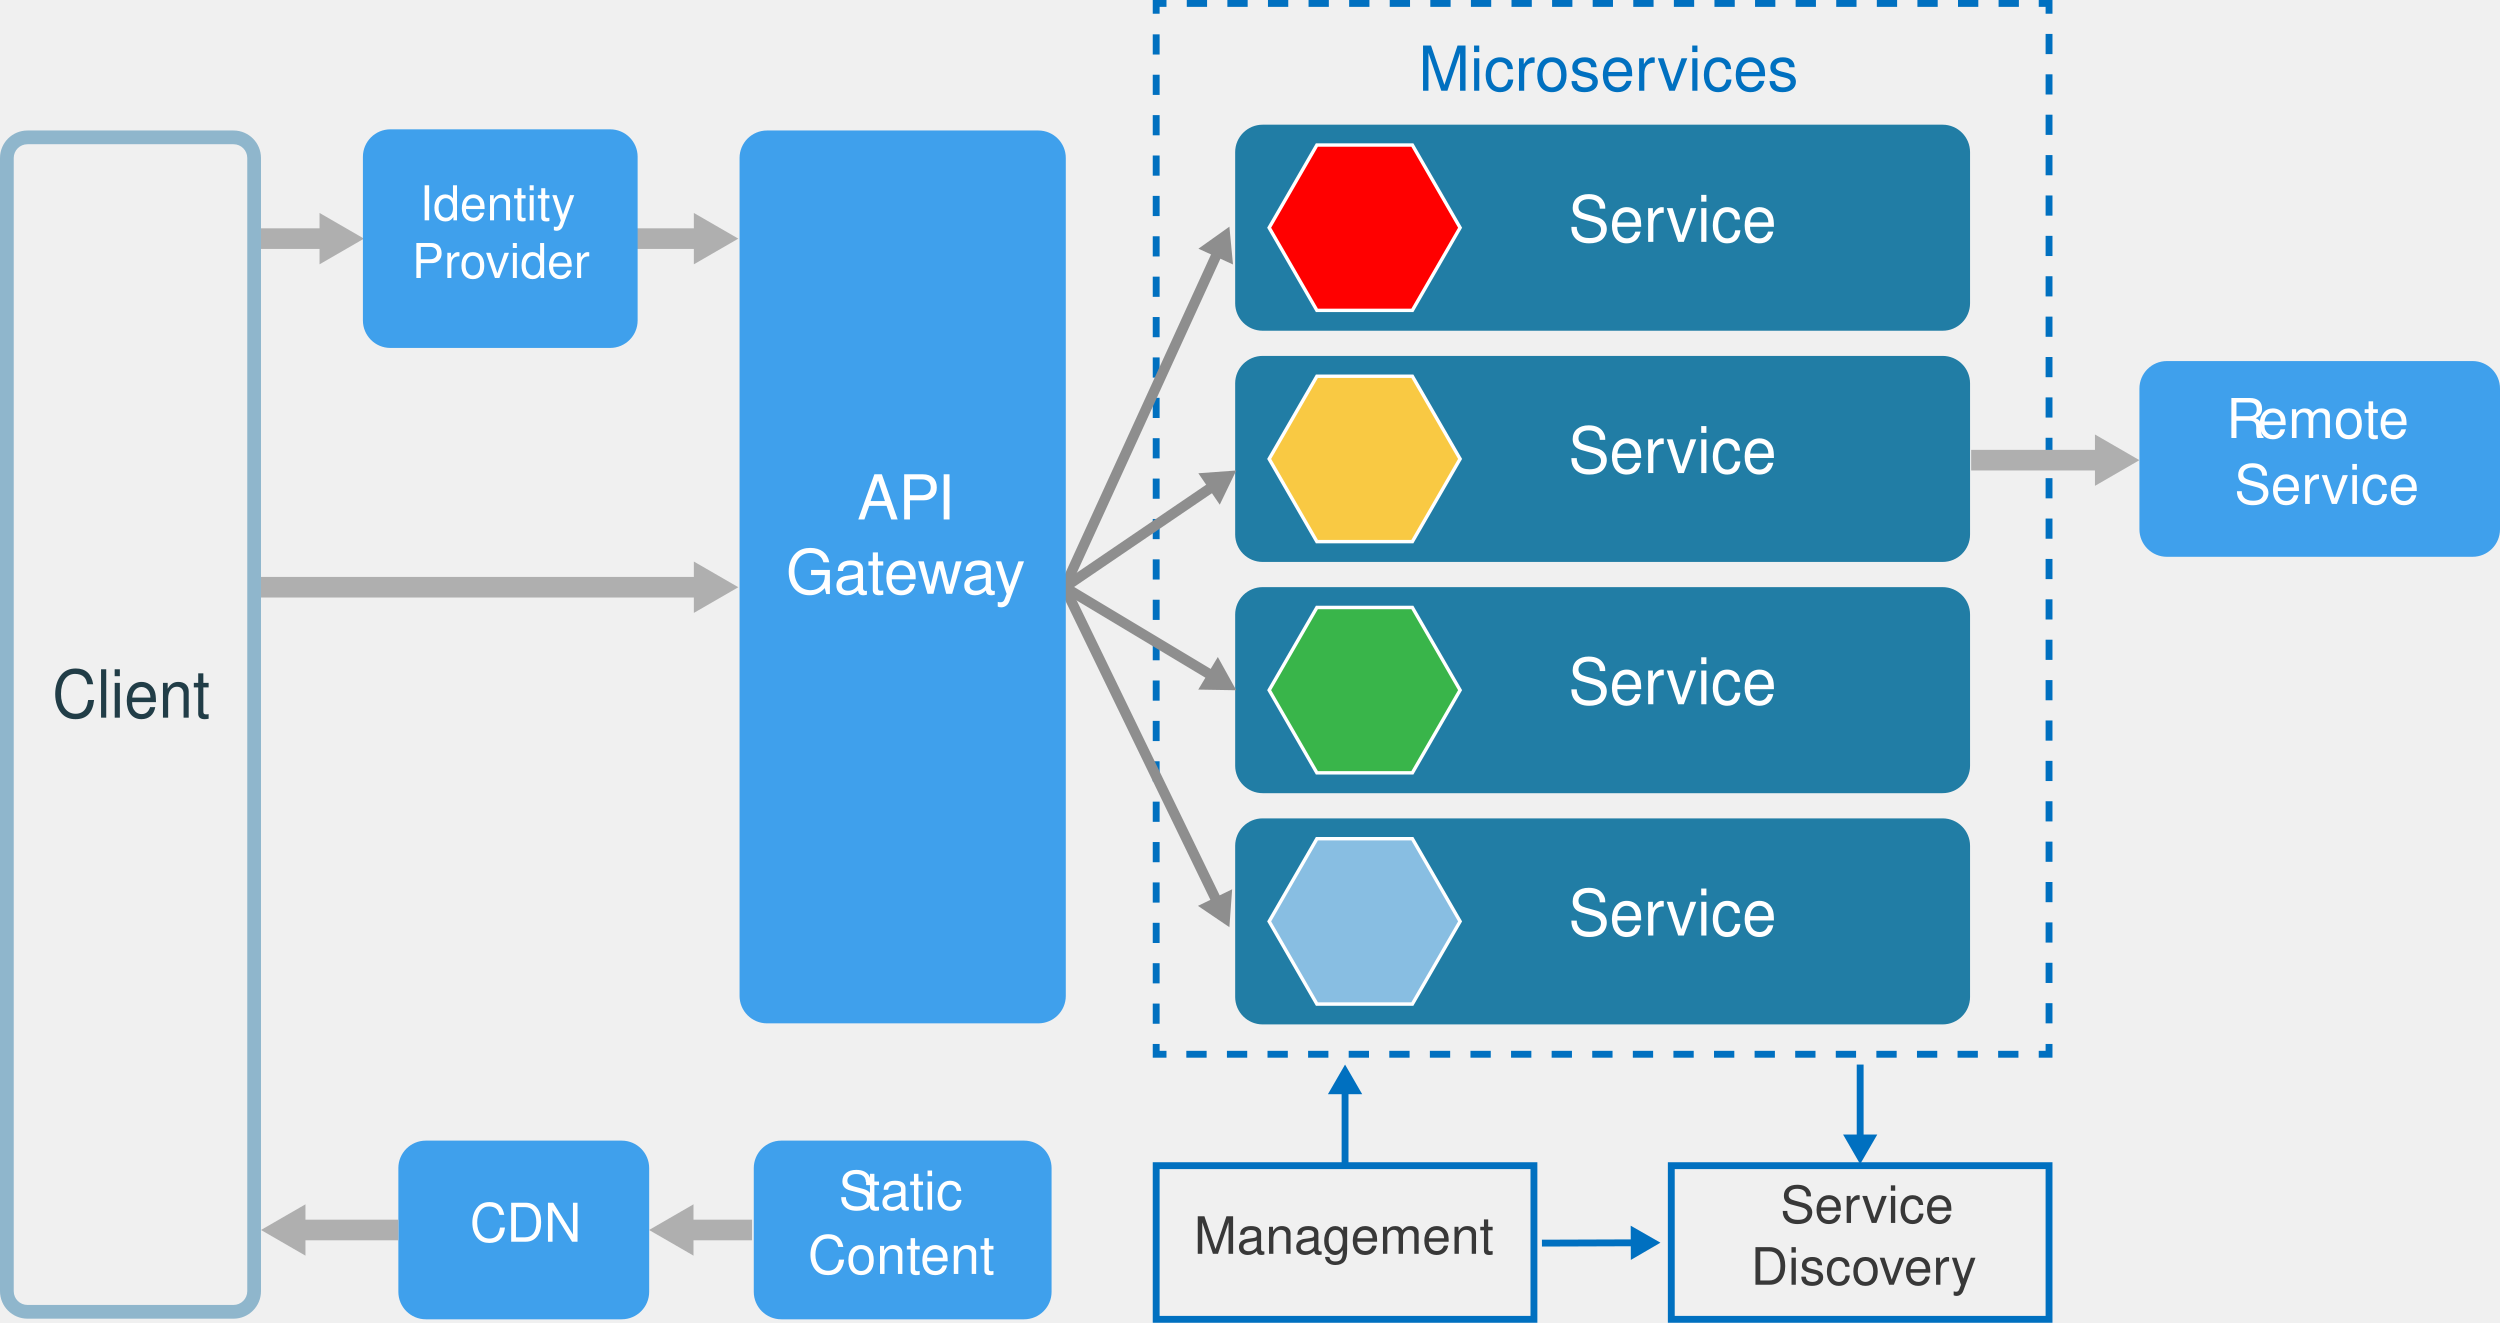
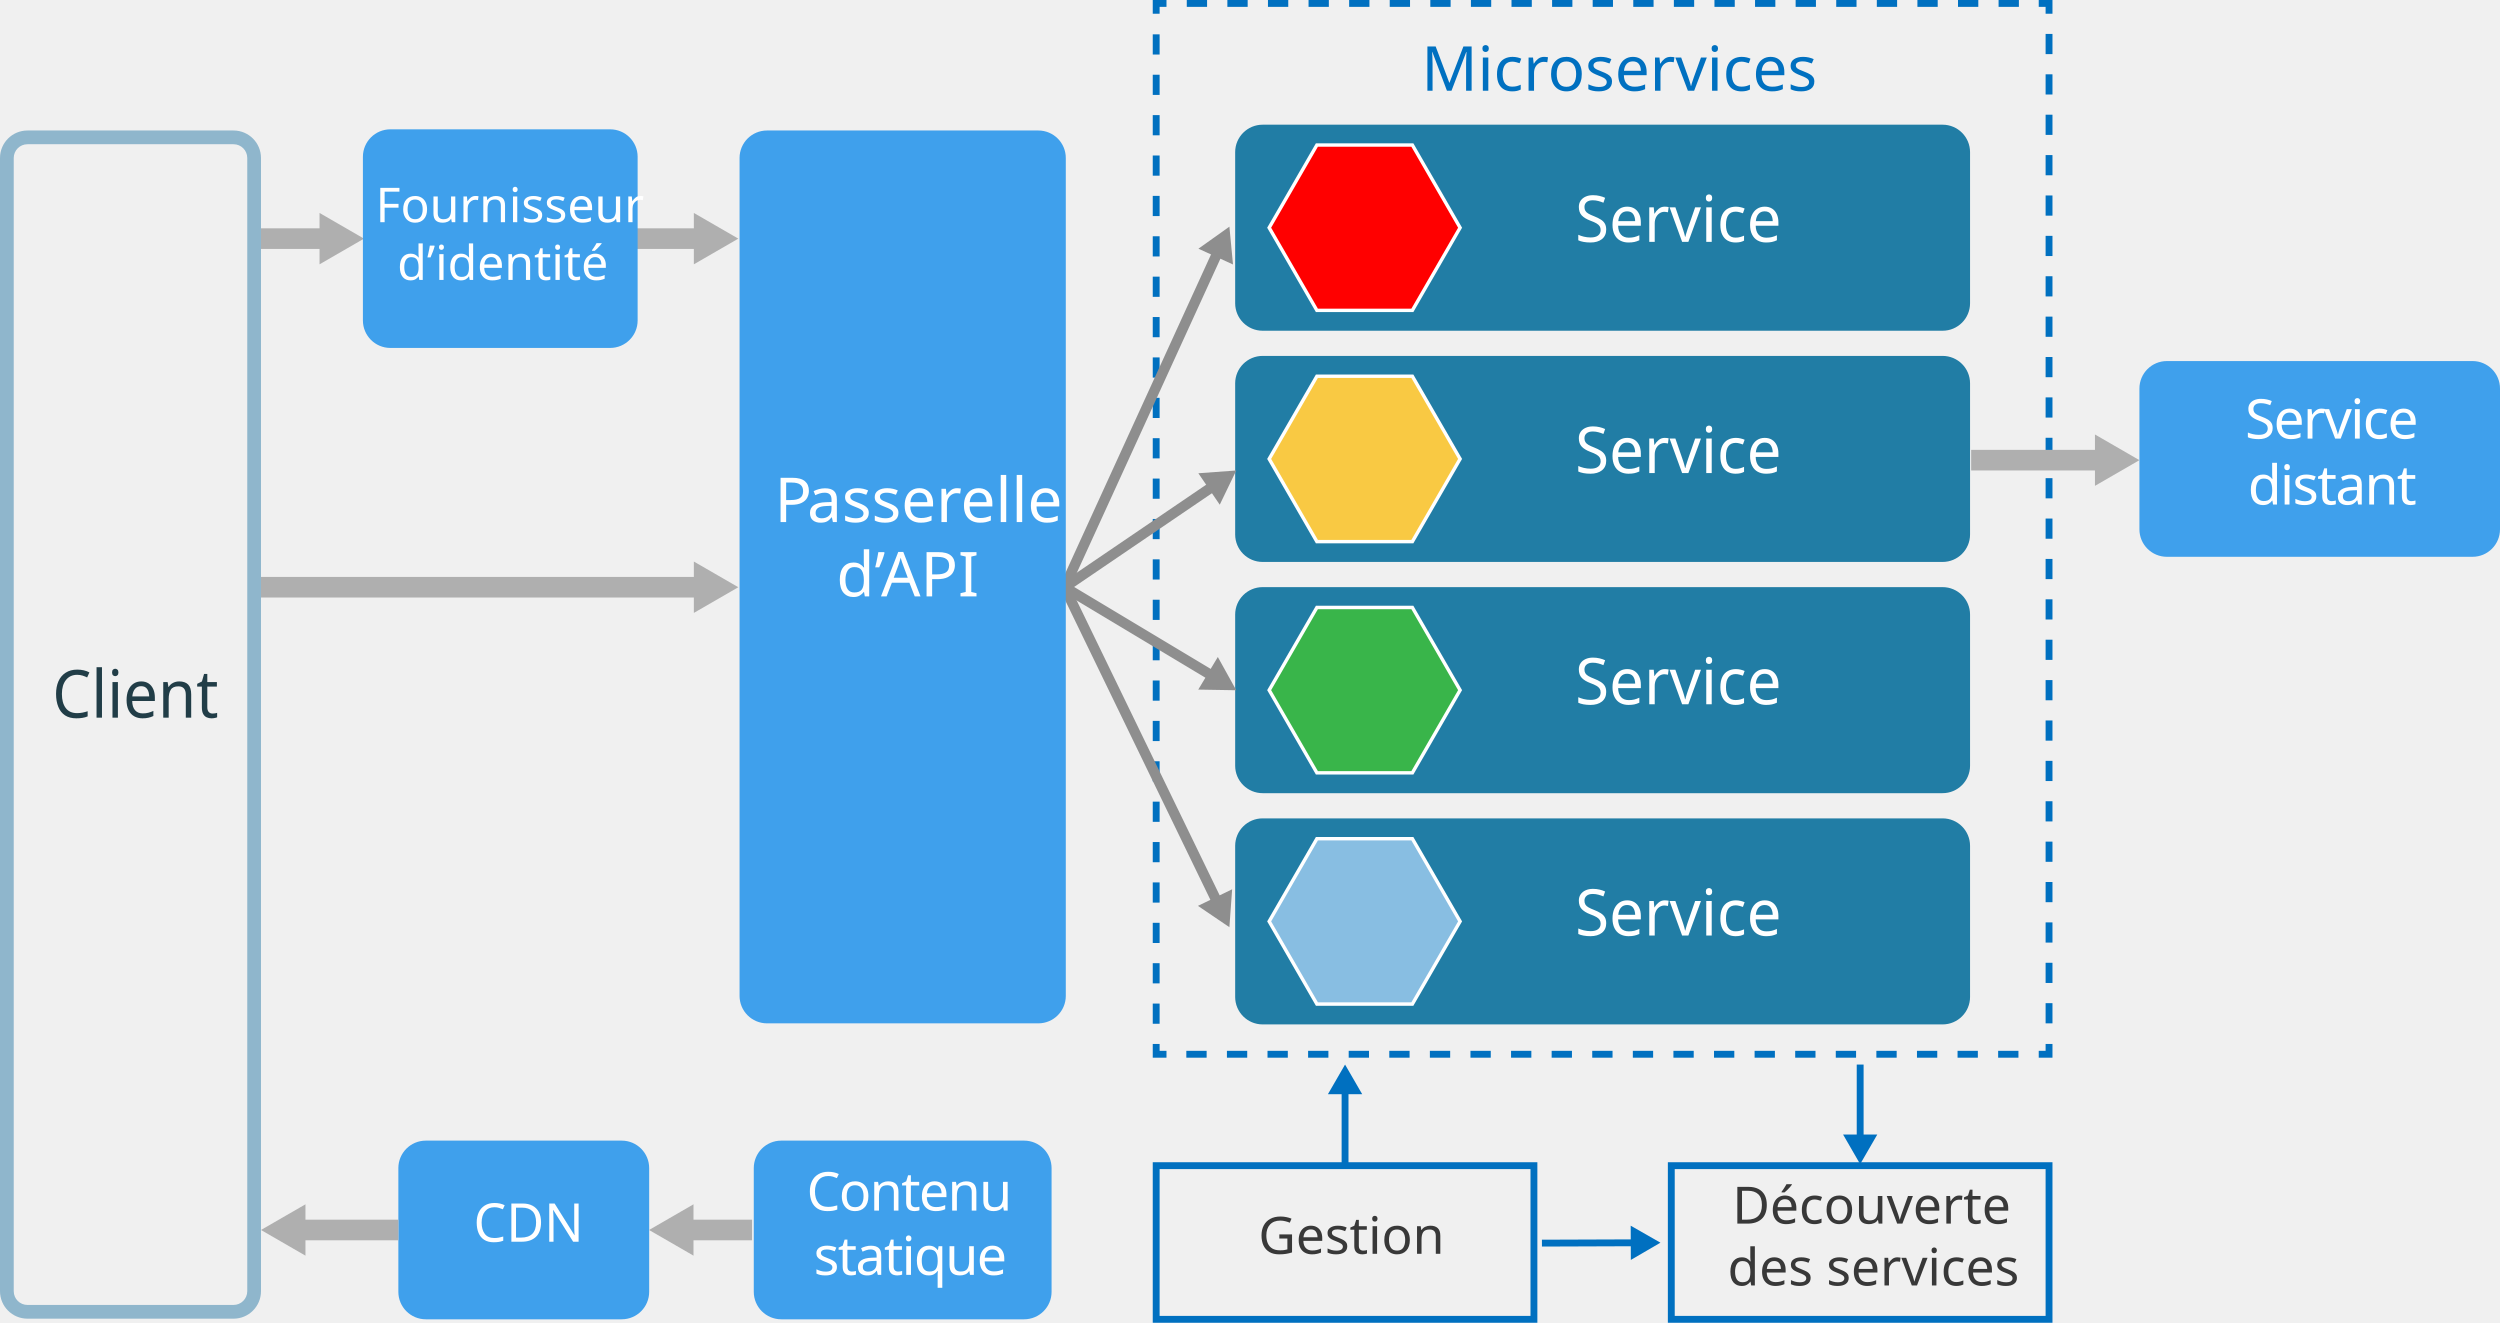
- <svg xmlns="http://www.w3.org/2000/svg" id="Layer_1" data-name="Layer 1" width="728" height="385.19" viewBox="0 0 728 385.19">
+ <svg xmlns="http://www.w3.org/2000/svg" viewBox="0 0 728 385.19">
  <defs>
-     <style>
- text{font-family:segoe-ui_normal,Segoe UI,Segoe,Segoe WP,Helvetica Neue,Helvetica,sans-serif;}.cls-1{fill:#3fa0ec;}.cls-2{font-size:16px;}.cls-10,.cls-2,.cls-23,.cls-24,.cls-27,.cls-6{fill:#fff;}.cls-3{letter-spacing:-0.03em;}.cls-4{fill:#8fb6cc;}.cls-5{font-size:19.34px;fill:#213d47;}.cls-6{font-size:15.58px;}.cls-15,.cls-16,.cls-17,.cls-21,.cls-7{fill:none;}.cls-7{stroke:#afafaf;stroke-width:6px;}.cls-11,.cls-12,.cls-13,.cls-14,.cls-15,.cls-16,.cls-17,.cls-21,.cls-7{stroke-miterlimit:10;}.cls-8{fill:#afafaf;}.cls-9{fill:#217da5;}.cls-10{font-size:18.77px;}.cls-11{fill:red;}.cls-11,.cls-12,.cls-13,.cls-14{stroke:#fff;}.cls-12{fill:#f9c943;}.cls-13{fill:#39b54a;}.cls-14{fill:#88bee2;}.cls-15,.cls-16,.cls-17{stroke:#0070c0;stroke-width:2px;}.cls-16{stroke-dasharray:5.91 5.91;}.cls-17{stroke-dasharray:5.88 5.88;}.cls-18,.cls-23{font-size:18.04px;}.cls-18,.cls-20{fill:#0070c0;}.cls-19{font-size:15px;fill:#383838;}.cls-21{stroke:#8e8e8e;stroke-width:3px;}.cls-22{fill:#8e8e8e;}.cls-24{font-size:15.61px;}.cls-25{letter-spacing:-0.03em;}.cls-26{letter-spacing:0em;}.cls-27{font-size:14px;}</style>
+     <style>.cls-1{fill:#3fa0ec;}.cls-2{fill:#8fb6cc;}.cls-10,.cls-11,.cls-12,.cls-14,.cls-3{fill:none;}.cls-3{stroke:#afafaf;stroke-width:6px;}.cls-10,.cls-11,.cls-12,.cls-14,.cls-3,.cls-6,.cls-7,.cls-8,.cls-9{stroke-miterlimit:10;}.cls-4{fill:#afafaf;}.cls-5{fill:#217da5;}.cls-6{fill:red;}.cls-6,.cls-7,.cls-8,.cls-9{stroke:#fff;}.cls-7{fill:#f9c943;}.cls-8{fill:#39b54a;}.cls-9{fill:#88bee2;}.cls-10,.cls-11,.cls-12{stroke:#0070c0;stroke-width:2px;}.cls-11{stroke-dasharray:5.91 5.91;}.cls-12{stroke-dasharray:5.88 5.88;}.cls-13,.cls-19{fill:#0070c0;}.cls-14{stroke:#8e8e8e;stroke-width:3px;}.cls-15{fill:#8e8e8e;}.cls-16,.cls-17,.cls-19,.cls-23,.cls-24{isolation:isolate;}.cls-16{font-size:19.34px;fill:#213d47;}.cls-16,.cls-17,.cls-18,.cls-19,.cls-20,.cls-22,.cls-23,.cls-24,.cls-25,.cls-26{font-family:SegoeUI, Segoe UI;}.cls-17{font-size:18.77px;}.cls-17,.cls-18,.cls-20,.cls-22,.cls-24,.cls-25{fill:#fff;}.cls-18{font-size:14px;}.cls-19,.cls-20{font-size:18.04px;}.cls-21{letter-spacing:-0.03em;}.cls-22{font-size:16px;letter-spacing:-0.03em;}.cls-23,.cls-26{font-size:15px;fill:#383838;}.cls-24{font-size:15.58px;}.cls-25{font-size:15.61px;letter-spacing:-0.03em;}</style>
  </defs>
-   <rect class="cls-1" x="623" y="105.14" width="105" height="57" rx="8" ry="8" />
-   <text class="cls-2" transform="translate(648.29 127.55)">
-     <tspan class="cls-3">R</tspan>
-     <tspan x="9.1" y="0">emote</tspan>
-     <tspan x="2.34" y="19.2">Service</tspan>
-   </text>
-   <path class="cls-4" d="M105,114a4,4,0,0,1,4,4V448a4,4,0,0,1-4,4H45a4,4,0,0,1-4-4V118a4,4,0,0,1,4-4h60m0-4H45a8,8,0,0,0-8,8V448a8,8,0,0,0,8,8h60a8,8,0,0,0,8-8V118a8,8,0,0,0-8-8Z" transform="translate(-37 -72)" />
-   <text class="cls-5" transform="translate(15.22 208.99) scale(0.93 1)">Client</text>
-   <rect class="cls-1" x="116" y="332.15" width="73.04" height="52.03" rx="8" ry="8" />
-   <text class="cls-6" transform="translate(136.82 361.59) scale(0.97 1)">CDN</text>
-   <line class="cls-7" x1="76" y1="171" x2="204.24" y2="171" />
-   <polygon class="cls-8" points="202.05 178.48 215 171 202.05 163.52 202.05 178.48" />
-   <rect class="cls-9" x="359.68" y="36.31" width="214" height="60" rx="8" ry="8" />
-   <text class="cls-10" transform="translate(456.71 70.43) scale(0.96 1)">Service</text>
-   <polygon class="cls-11" points="411.28 42.23 383.48 42.23 369.58 66.31 383.48 90.38 411.28 90.38 425.18 66.31 411.28 42.23" />
-   <rect class="cls-9" x="359.68" y="103.64" width="214" height="60" rx="8" ry="8" />
-   <text class="cls-10" transform="translate(456.71 137.76) scale(0.96 1)">Service</text>
-   <polygon class="cls-12" points="411.28 109.56 383.48 109.56 369.58 133.64 383.48 157.72 411.28 157.72 425.18 133.64 411.28 109.56" />
-   <rect class="cls-9" x="359.68" y="170.97" width="214" height="60" rx="8" ry="8" />
-   <text class="cls-10" transform="translate(456.71 205.09) scale(0.96 1)">Service</text>
-   <polygon class="cls-13" points="411.28 176.9 383.48 176.9 369.58 200.97 383.48 225.05 411.28 225.05 425.18 200.97 411.28 176.9" />
-   <rect class="cls-9" x="359.68" y="238.31" width="214" height="60" rx="8" ry="8" />
-   <text class="cls-10" transform="translate(456.71 272.43) scale(0.96 1)">Service</text>
-   <polygon class="cls-14" points="411.28 244.23 383.48 244.23 369.58 268.31 383.48 292.38 411.28 292.38 425.18 268.31 411.28 244.23" />
-   <polyline class="cls-15" points="596.68 304 596.68 307 593.68 307" />
-   <line class="cls-16" x1="587.77" y1="307" x2="342.63" y2="307" />
-   <polyline class="cls-15" points="339.68 307 336.68 307 336.68 304" />
-   <line class="cls-17" x1="336.68" y1="298.12" x2="336.68" y2="6.94" />
-   <polyline class="cls-15" points="336.68 4 336.68 1 339.68 1" />
-   <line class="cls-16" x1="345.59" y1="1" x2="590.73" y2="1" />
-   <polyline class="cls-15" points="593.68 1 596.68 1 596.68 4" />
-   <line class="cls-17" x1="596.68" y1="9.88" x2="596.68" y2="301.06" />
-   <text class="cls-18" transform="translate(413.03 26.42)">Microservices</text>
-   <text class="cls-19" transform="translate(347.66 365.11)">Management</text>
-   <rect class="cls-15" x="486.68" y="339.44" width="110" height="44.75" />
-   <text class="cls-19" transform="translate(518.42 356.11)">Service<tspan x="-8.56" y="18">Discovery</tspan>
-   </text>
-   <line class="cls-15" x1="449.01" y1="362" x2="476.34" y2="361.9" />
-   <polygon class="cls-20" points="474.9 366.89 483.52 361.87 474.86 356.92 474.9 366.89" />
-   <line class="cls-15" x1="541.68" y1="331.82" x2="541.68" y2="310" />
-   <polygon class="cls-20" points="546.67 330.37 541.68 339 536.7 330.37 546.67 330.37" />
-   <line class="cls-15" x1="391.68" y1="339" x2="391.68" y2="317.18" />
-   <polygon class="cls-20" points="396.67 318.63 391.68 310 386.69 318.63 396.67 318.63" />
-   <rect class="cls-15" x="336.68" y="339.44" width="110" height="44.75" />
-   <line class="cls-21" x1="310" y1="171" x2="354.52" y2="262.83" />
-   <polygon class="cls-22" points="348.84 263.79 358 270 358.8 258.96 348.84 263.79" />
-   <line class="cls-7" x1="574" y1="134" x2="612.24" y2="134" />
-   <polygon class="cls-8" points="610.05 141.48 623 134 610.05 126.52 610.05 141.48" />
-   <line class="cls-21" x1="310" y1="171" x2="354.69" y2="73.24" />
-   <polygon class="cls-22" points="359.05 77.02 358 66 348.98 72.42 359.05 77.02" />
-   <line class="cls-21" x1="310" y1="171" x2="353.41" y2="141.48" />
-   <polygon class="cls-22" points="355.19 146.97 360 137 348.96 137.81 355.19 146.97" />
-   <line class="cls-21" x1="310" y1="171" x2="353.17" y2="196.9" />
-   <polygon class="cls-22" points="348.93 200.81 360 201 354.63 191.32 348.93 200.81" />
-   <rect class="cls-1" x="215.36" y="38" width="95" height="260" rx="8" ry="8" />
-   <text class="cls-23" transform="translate(249.62 151.27)">API<tspan x="-20.75" y="21.65">Gateway</tspan>
-   </text>
-   <rect class="cls-1" x="219.5" y="332.15" width="86.72" height="52.03" rx="8" ry="8" />
-   <text class="cls-24" transform="translate(244.21 352.23)">
-     <tspan class="cls-25">S<tspan class="cls-26" x="7.79" y="0">tatic</tspan>
-     </tspan>
-     <tspan x="-8.96" y="18.73">Content</tspan>
-   </text>
-   <line class="cls-7" x1="86.76" y1="358.17" x2="116" y2="358.17" />
-   <polygon class="cls-8" points="88.95 365.65 76 358.17 88.95 350.69 88.95 365.65" />
-   <line class="cls-7" x1="199.76" y1="358.17" x2="219" y2="358.17" />
-   <polygon class="cls-8" points="201.95 365.65 189 358.17 201.95 350.69 201.95 365.65" />
-   <line class="cls-7" x1="76" y1="69.49" x2="95.24" y2="69.49" />
-   <polygon class="cls-8" points="93.05 76.97 106 69.49 93.05 62.01 93.05 76.97" />
-   <line class="cls-7" x1="185" y1="69.49" x2="204.24" y2="69.49" />
-   <polygon class="cls-8" points="202.05 76.97 215 69.49 202.05 62.01 202.05 76.97" />
-   <rect class="cls-1" x="105.68" y="37.66" width="80" height="63.66" rx="8" ry="8" />
-   <text class="cls-27" transform="translate(122.25 64.16)">Identity<tspan x="-2.29" y="16.8">Provider</tspan>
-   </text>
+   <g id="Shapes">
+     <rect class="cls-1" x="623" y="105.14" width="105" height="57" rx="8" ry="8" />
+     <path class="cls-2" d="M68,42a4,4,0,0,1,4,4V376a4,4,0,0,1-4,4H8a4,4,0,0,1-4-4V46a4,4,0,0,1,4-4H68m0-4H8a8,8,0,0,0-8,8V376a8,8,0,0,0,8,8H68a8,8,0,0,0,8-8V46A8,8,0,0,0,68,38Z" />
+     <rect class="cls-1" x="116" y="332.15" width="73.04" height="52.03" rx="8" ry="8" />
+     <line class="cls-3" x1="76" y1="171" x2="204.24" y2="171" />
+     <polygon class="cls-4" points="202.05 178.48 215 171 202.05 163.52 202.05 178.48" />
+     <rect class="cls-5" x="359.68" y="36.31" width="214" height="60" rx="8" ry="8" />
+     <polygon class="cls-6" points="411.28 42.23 383.48 42.23 369.58 66.31 383.48 90.38 411.28 90.38 425.18 66.31 411.28 42.23" />
+     <rect class="cls-5" x="359.68" y="103.64" width="214" height="60" rx="8" ry="8" />
+     <polygon class="cls-7" points="411.28 109.56 383.48 109.56 369.58 133.64 383.48 157.72 411.28 157.72 425.18 133.64 411.28 109.56" />
+     <rect class="cls-5" x="359.68" y="170.97" width="214" height="60" rx="8" ry="8" />
+     <polygon class="cls-8" points="411.28 176.9 383.48 176.9 369.58 200.97 383.48 225.05 411.28 225.05 425.18 200.97 411.28 176.9" />
+     <rect class="cls-5" x="359.68" y="238.31" width="214" height="60" rx="8" ry="8" />
+     <polygon class="cls-9" points="411.28 244.23 383.48 244.23 369.58 268.31 383.48 292.38 411.28 292.38 425.18 268.31 411.28 244.23" />
+     <polyline class="cls-10" points="596.68 304 596.68 307 593.68 307" />
+     <line class="cls-11" x1="587.77" y1="307" x2="342.63" y2="307" />
+     <polyline class="cls-10" points="339.68 307 336.68 307 336.68 304" />
+     <line class="cls-12" x1="336.68" y1="298.12" x2="336.68" y2="6.94" />
+     <polyline class="cls-10" points="336.68 4 336.68 1 339.68 1" />
+     <line class="cls-11" x1="345.59" y1="1" x2="590.73" y2="1" />
+     <polyline class="cls-10" points="593.68 1 596.68 1 596.68 4" />
+     <line class="cls-12" x1="596.68" y1="9.88" x2="596.68" y2="301.06" />
+     <rect class="cls-10" x="486.68" y="339.44" width="110" height="44.75" />
+     <line class="cls-10" x1="449.01" y1="362" x2="476.34" y2="361.9" />
+     <polygon class="cls-13" points="474.9 366.89 483.52 361.87 474.86 356.92 474.9 366.89" />
+     <line class="cls-10" x1="541.68" y1="331.82" x2="541.68" y2="310" />
+     <polygon class="cls-13" points="546.67 330.37 541.68 339 536.7 330.37 546.67 330.37" />
+     <line class="cls-10" x1="391.68" y1="339" x2="391.68" y2="317.18" />
+     <polygon class="cls-13" points="396.67 318.63 391.68 310 386.69 318.63 396.67 318.63" />
+     <rect class="cls-10" x="336.68" y="339.44" width="110" height="44.75" />
+     <line class="cls-14" x1="310" y1="171" x2="354.52" y2="262.83" />
+     <polygon class="cls-15" points="348.84 263.79 358 270 358.8 258.96 348.84 263.79" />
+     <line class="cls-3" x1="574" y1="134" x2="612.24" y2="134" />
+     <polygon class="cls-4" points="610.05 141.48 623 134 610.05 126.52 610.05 141.48" />
+     <line class="cls-14" x1="310" y1="171" x2="354.69" y2="73.24" />
+     <polygon class="cls-15" points="359.05 77.02 358 66 348.98 72.42 359.05 77.02" />
+     <line class="cls-14" x1="310" y1="171" x2="353.41" y2="141.48" />
+     <polygon class="cls-15" points="355.19 146.97 360 137 348.96 137.81 355.19 146.97" />
+     <line class="cls-14" x1="310" y1="171" x2="353.17" y2="196.9" />
+     <polygon class="cls-15" points="348.93 200.81 360 201 354.63 191.32 348.93 200.81" />
+     <rect class="cls-1" x="215.36" y="38" width="95" height="260" rx="8" ry="8" />
+     <rect class="cls-1" x="219.5" y="332.15" width="86.72" height="52.03" rx="8" ry="8" />
+     <line class="cls-3" x1="86.76" y1="358.17" x2="116" y2="358.17" />
+     <polygon class="cls-4" points="88.95 365.65 76 358.17 88.95 350.69 88.95 365.65" />
+     <line class="cls-3" x1="199.76" y1="358.17" x2="219" y2="358.17" />
+     <polygon class="cls-4" points="201.95 365.65 189 358.17 201.95 350.69 201.95 365.65" />
+     <line class="cls-3" x1="76" y1="69.49" x2="95.24" y2="69.49" />
+     <polygon class="cls-4" points="93.05 76.97 106 69.49 93.05 62.01 93.05 76.97" />
+     <line class="cls-3" x1="185" y1="69.49" x2="204.24" y2="69.49" />
+     <polygon class="cls-4" points="202.05 76.97 215 69.49 202.05 62.01 202.05 76.97" />
+     <rect class="cls-1" x="105.68" y="37.66" width="80" height="63.66" rx="8" ry="8" />
+   </g>
+   <g id="Layer_2" data-name="Layer 2">
+     <text class="cls-16" transform="translate(15.22 208.99) scale(0.93 1)">Client</text>
+     <text class="cls-17" transform="translate(458.68 70.43) scale(0.96 1)">Service</text>
+     <text class="cls-17" transform="translate(458.68 137.76) scale(0.96 1)">Service</text>
+     <text class="cls-17" transform="translate(458.68 205.09) scale(0.96 1)">Service</text>
+     <text class="cls-17" transform="translate(458.68 272.43) scale(0.96 1)">Service</text>
+     <text class="cls-18" transform="translate(109.38 64.71)">Fournisseur <tspan x="6.3" y="16.8">d’identité</tspan>
+     </text>
+     <text class="cls-19" transform="translate(413.91 26.42)">Microservices</text>
+     <text class="cls-20" transform="translate(225.55 152.02)">
+       <tspan class="cls-21">P</tspan>
+       <tspan x="9.49" y="0">asserelle </tspan>
+       <tspan x="18" y="21.65">d’API</tspan>
+     </text>
+     <text class="cls-22" transform="translate(653.77 127.72)">Service <tspan x="0.8" y="19.2">distant</tspan>
+     </text>
+     <text class="cls-23" transform="translate(366.43 365.11)">Gestion</text>
+     <text class="cls-24" transform="translate(137.89 361.59) scale(0.97 1)">CDN</text>
+     <text class="cls-25" transform="translate(234.88 352.52)">Contenu <tspan x="2.06" y="18.73">statique</tspan>
+     </text>
+     <text class="cls-26" transform="translate(504.46 356.32)">Découverte <tspan x="-1.4" y="18">des services</tspan>
+     </text>
+   </g>
</svg>
